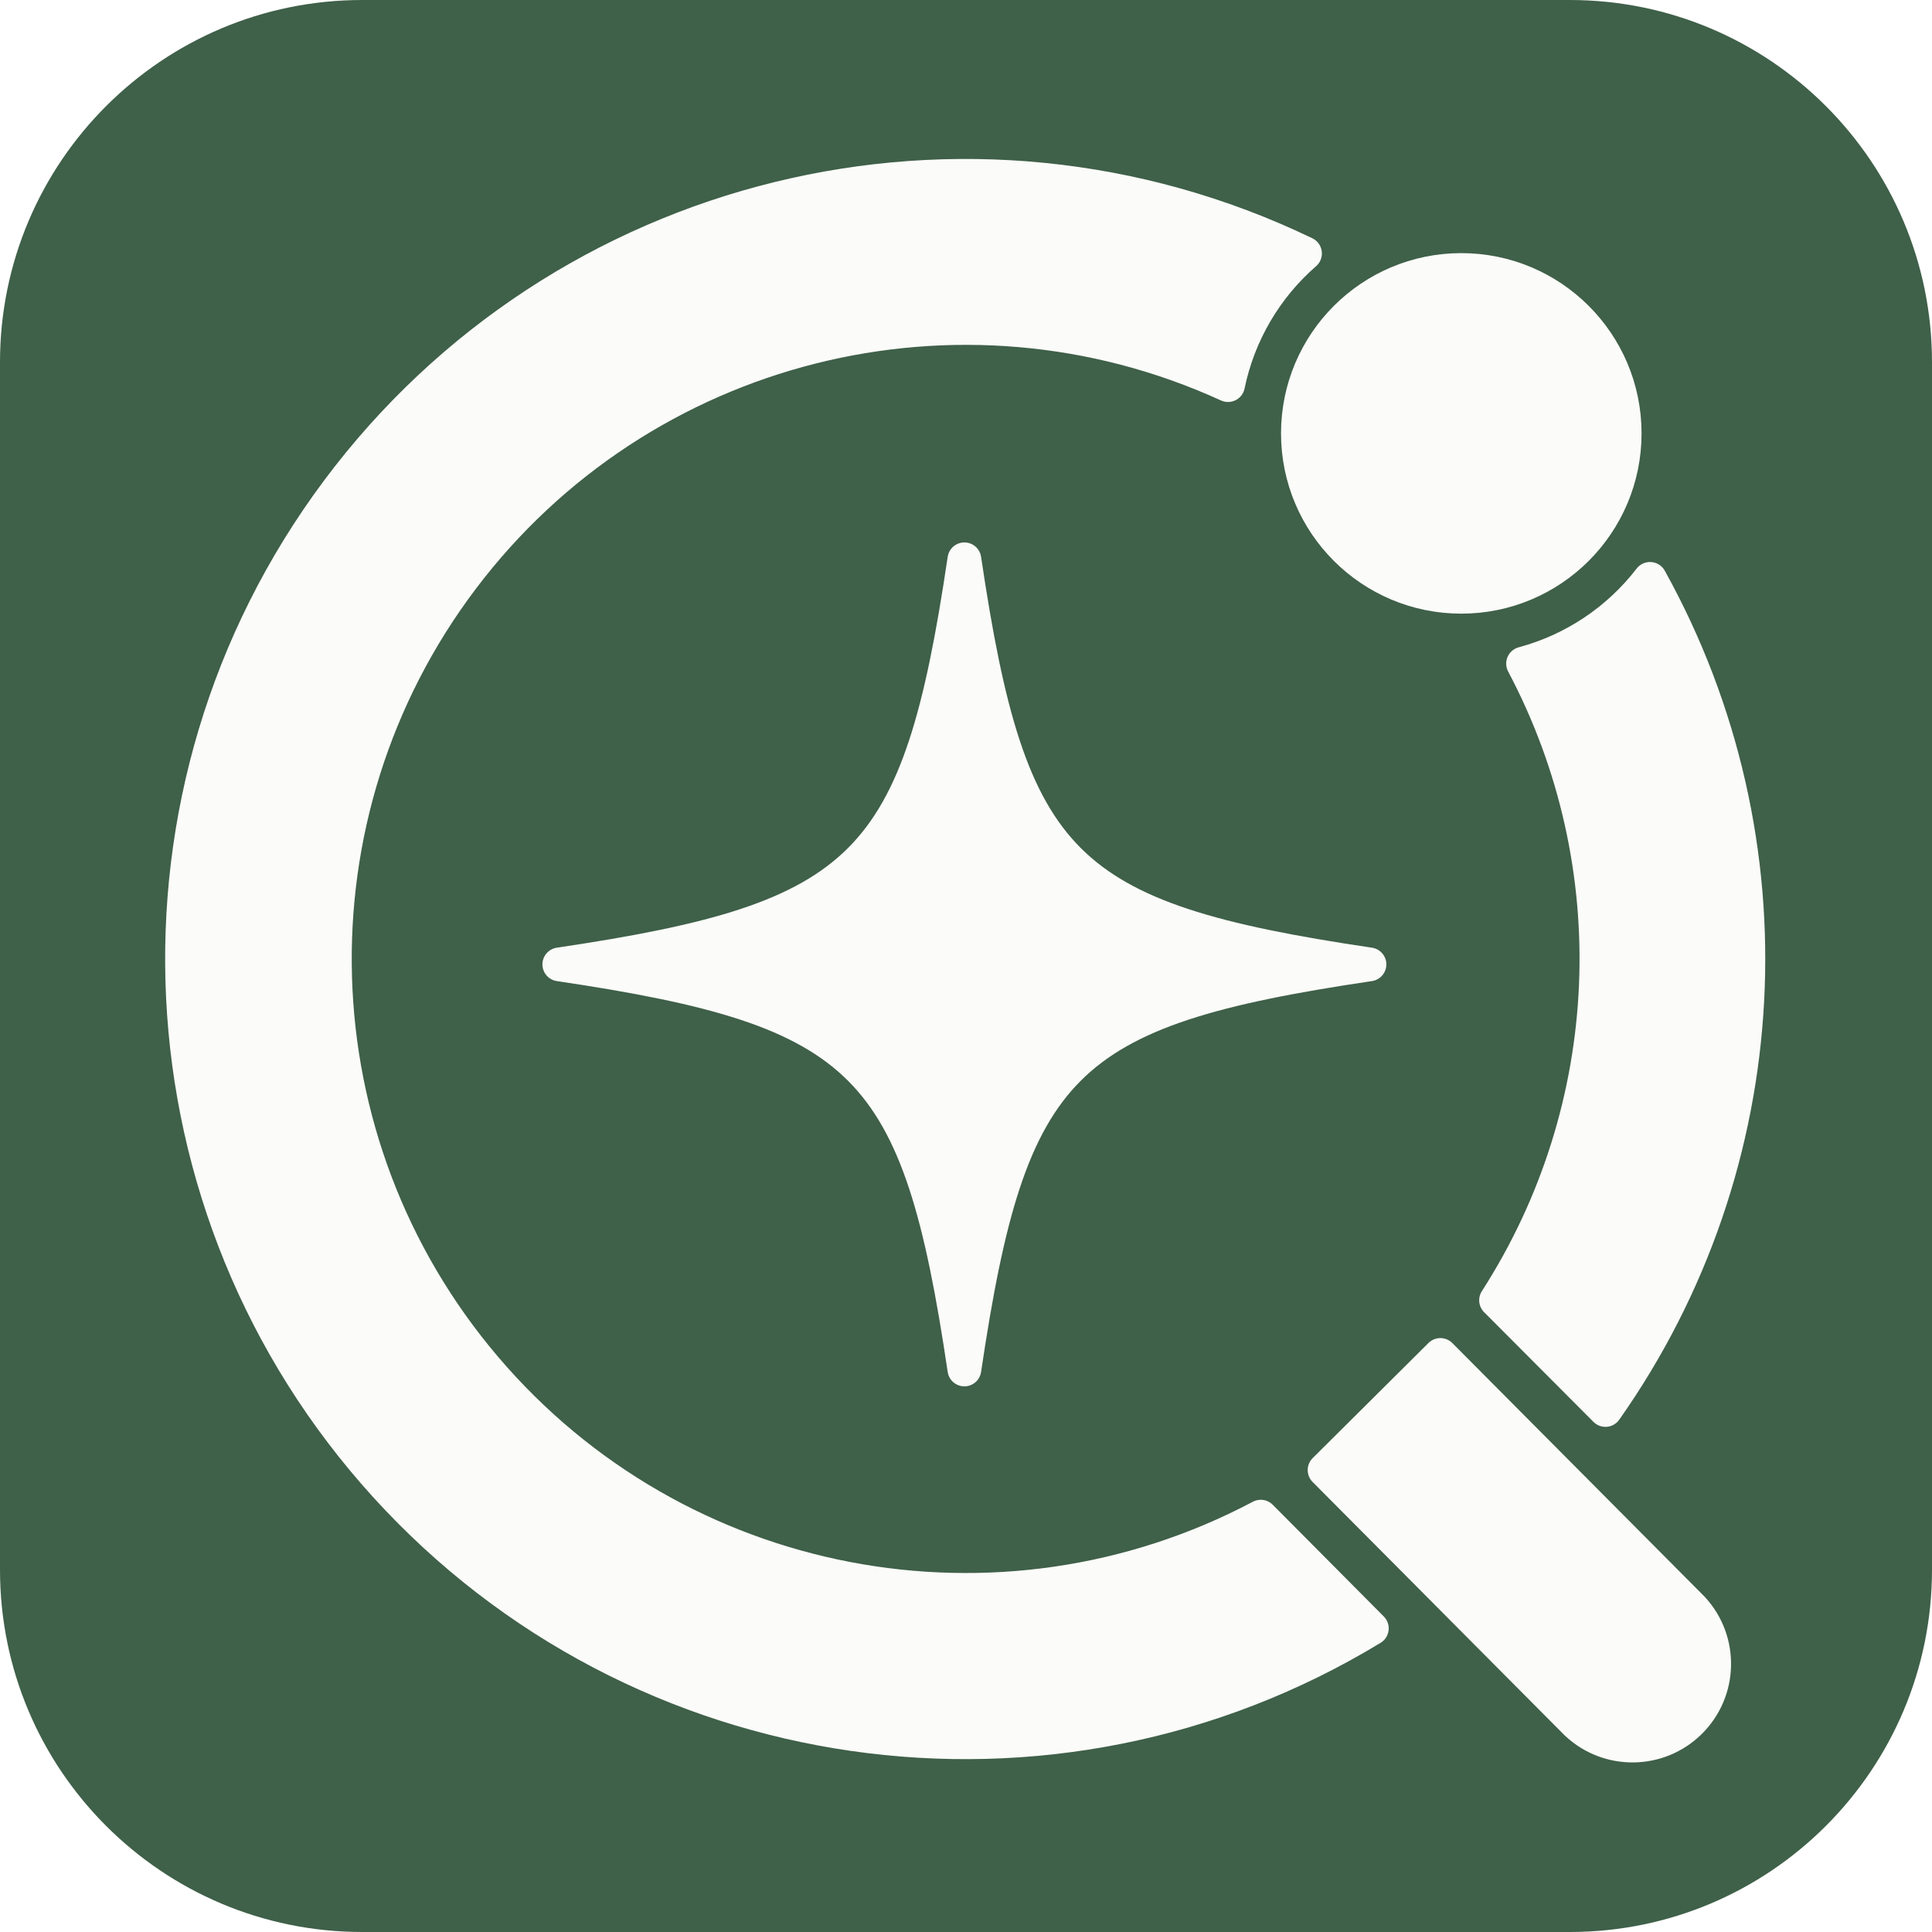
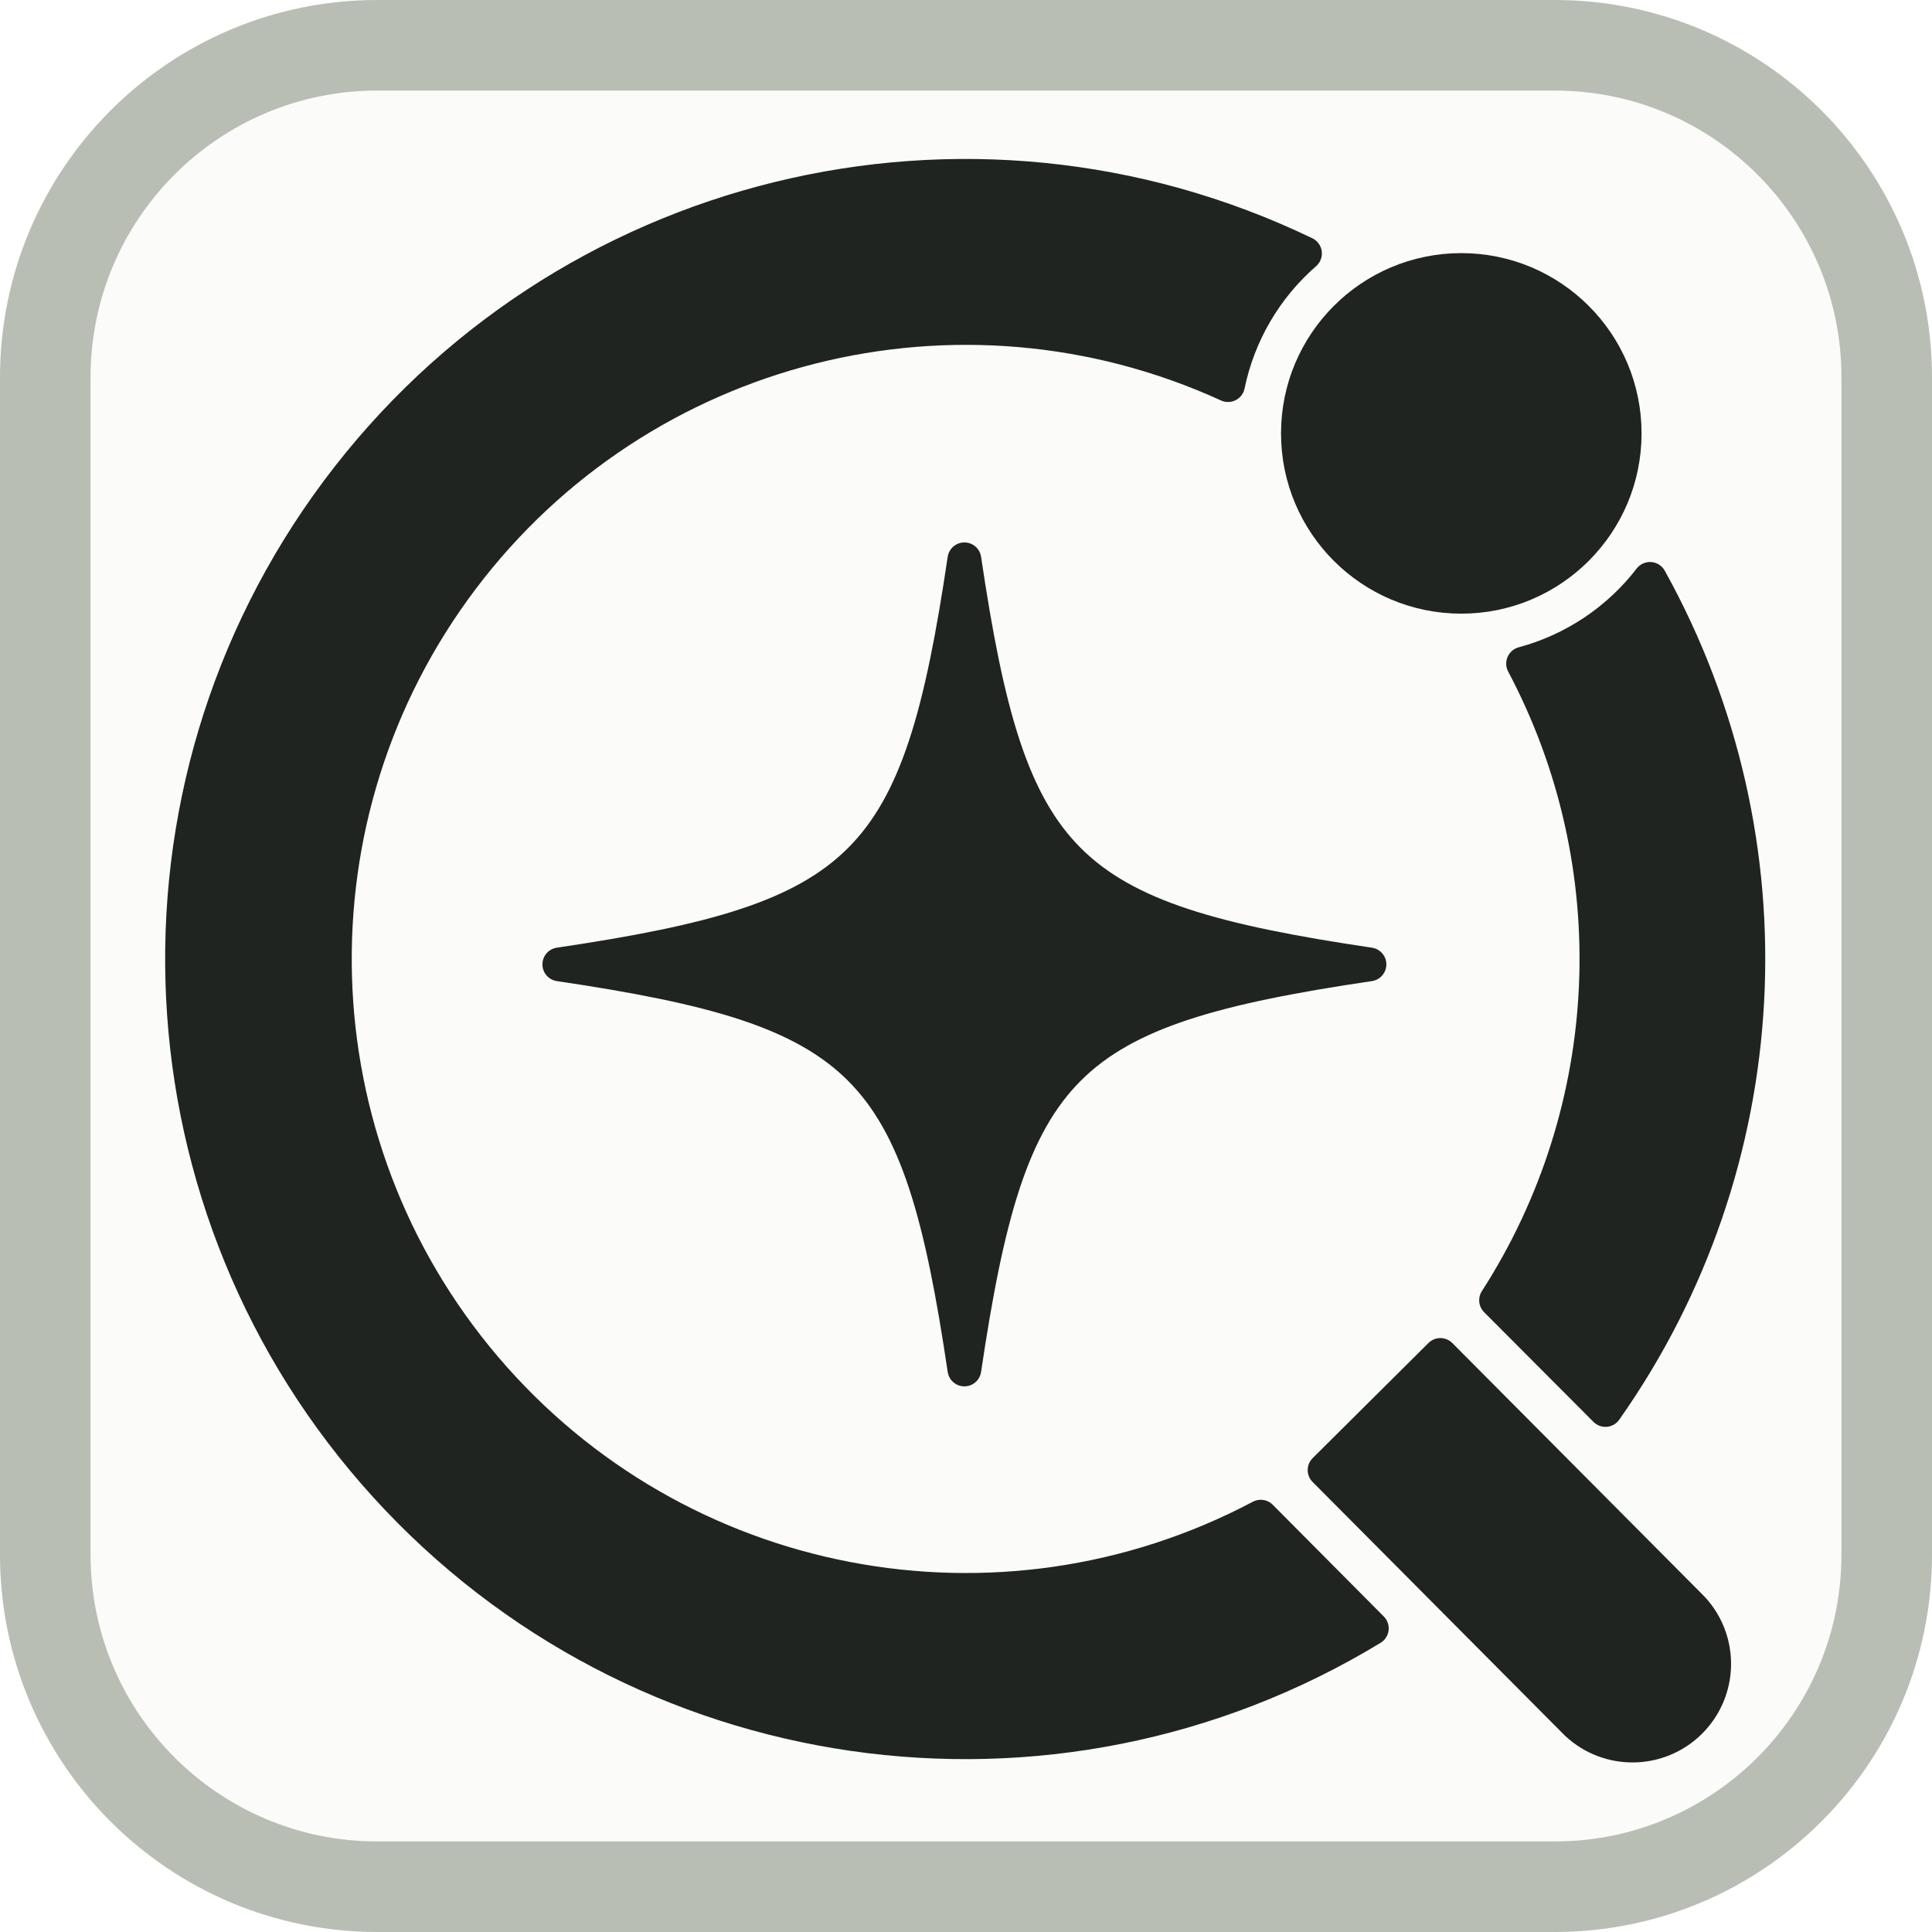
<svg xmlns="http://www.w3.org/2000/svg" viewBox="0 0 256 256">
-   <rect x="0" y="0" width="256" height="256" rx="48" fill="#3f6049" />
-   <g fill="#fbfbf9" stroke="#fbfbf9" stroke-width="10" stroke-linejoin="round" transform="translate(22 22) scale(0.4473) translate(-20 -20)">
+   <rect x="6" y="6" width="244" height="244" rx="44" fill="#fbfbf9" stroke="#b9beb4" stroke-width="12" />
+   <g fill="#1f2420" stroke="#1f2420" stroke-width="10" stroke-linejoin="round" transform="translate(22 22) scale(0.4473) translate(-20 -20)">
    <path d="M357.4 45.9A232 232 0 1 0 377.2 453.2L344.3 420.1A186.9 186.9 0 1 1 334.6 84.9A70.6 70.6 0 0 1 357.4 45.9Z" />
    <path d="M446.4 388.5A232 232 0 0 0 459.6 142.3A70.6 70.6 0 0 1 422 167.4A186.9 186.9 0 0 1 414 356Z" />
    <circle cx="403.7" cy="99.2" r="48.4" />
    <path d="M397.5 372.2L472.2 447.3A24.2 24.2 0 0 1 437.9 481.4L363.2 406.3Z" />
    <path d="M256.5 136.5C270 227.5 285.5 243 376.5 256.5C285.5 270 270 285.5 256.5 376.5C243 285.5 227.5 270 136.5 256.5C227.5 243 243 227.5 256.5 136.5Z" />
  </g>
</svg>
